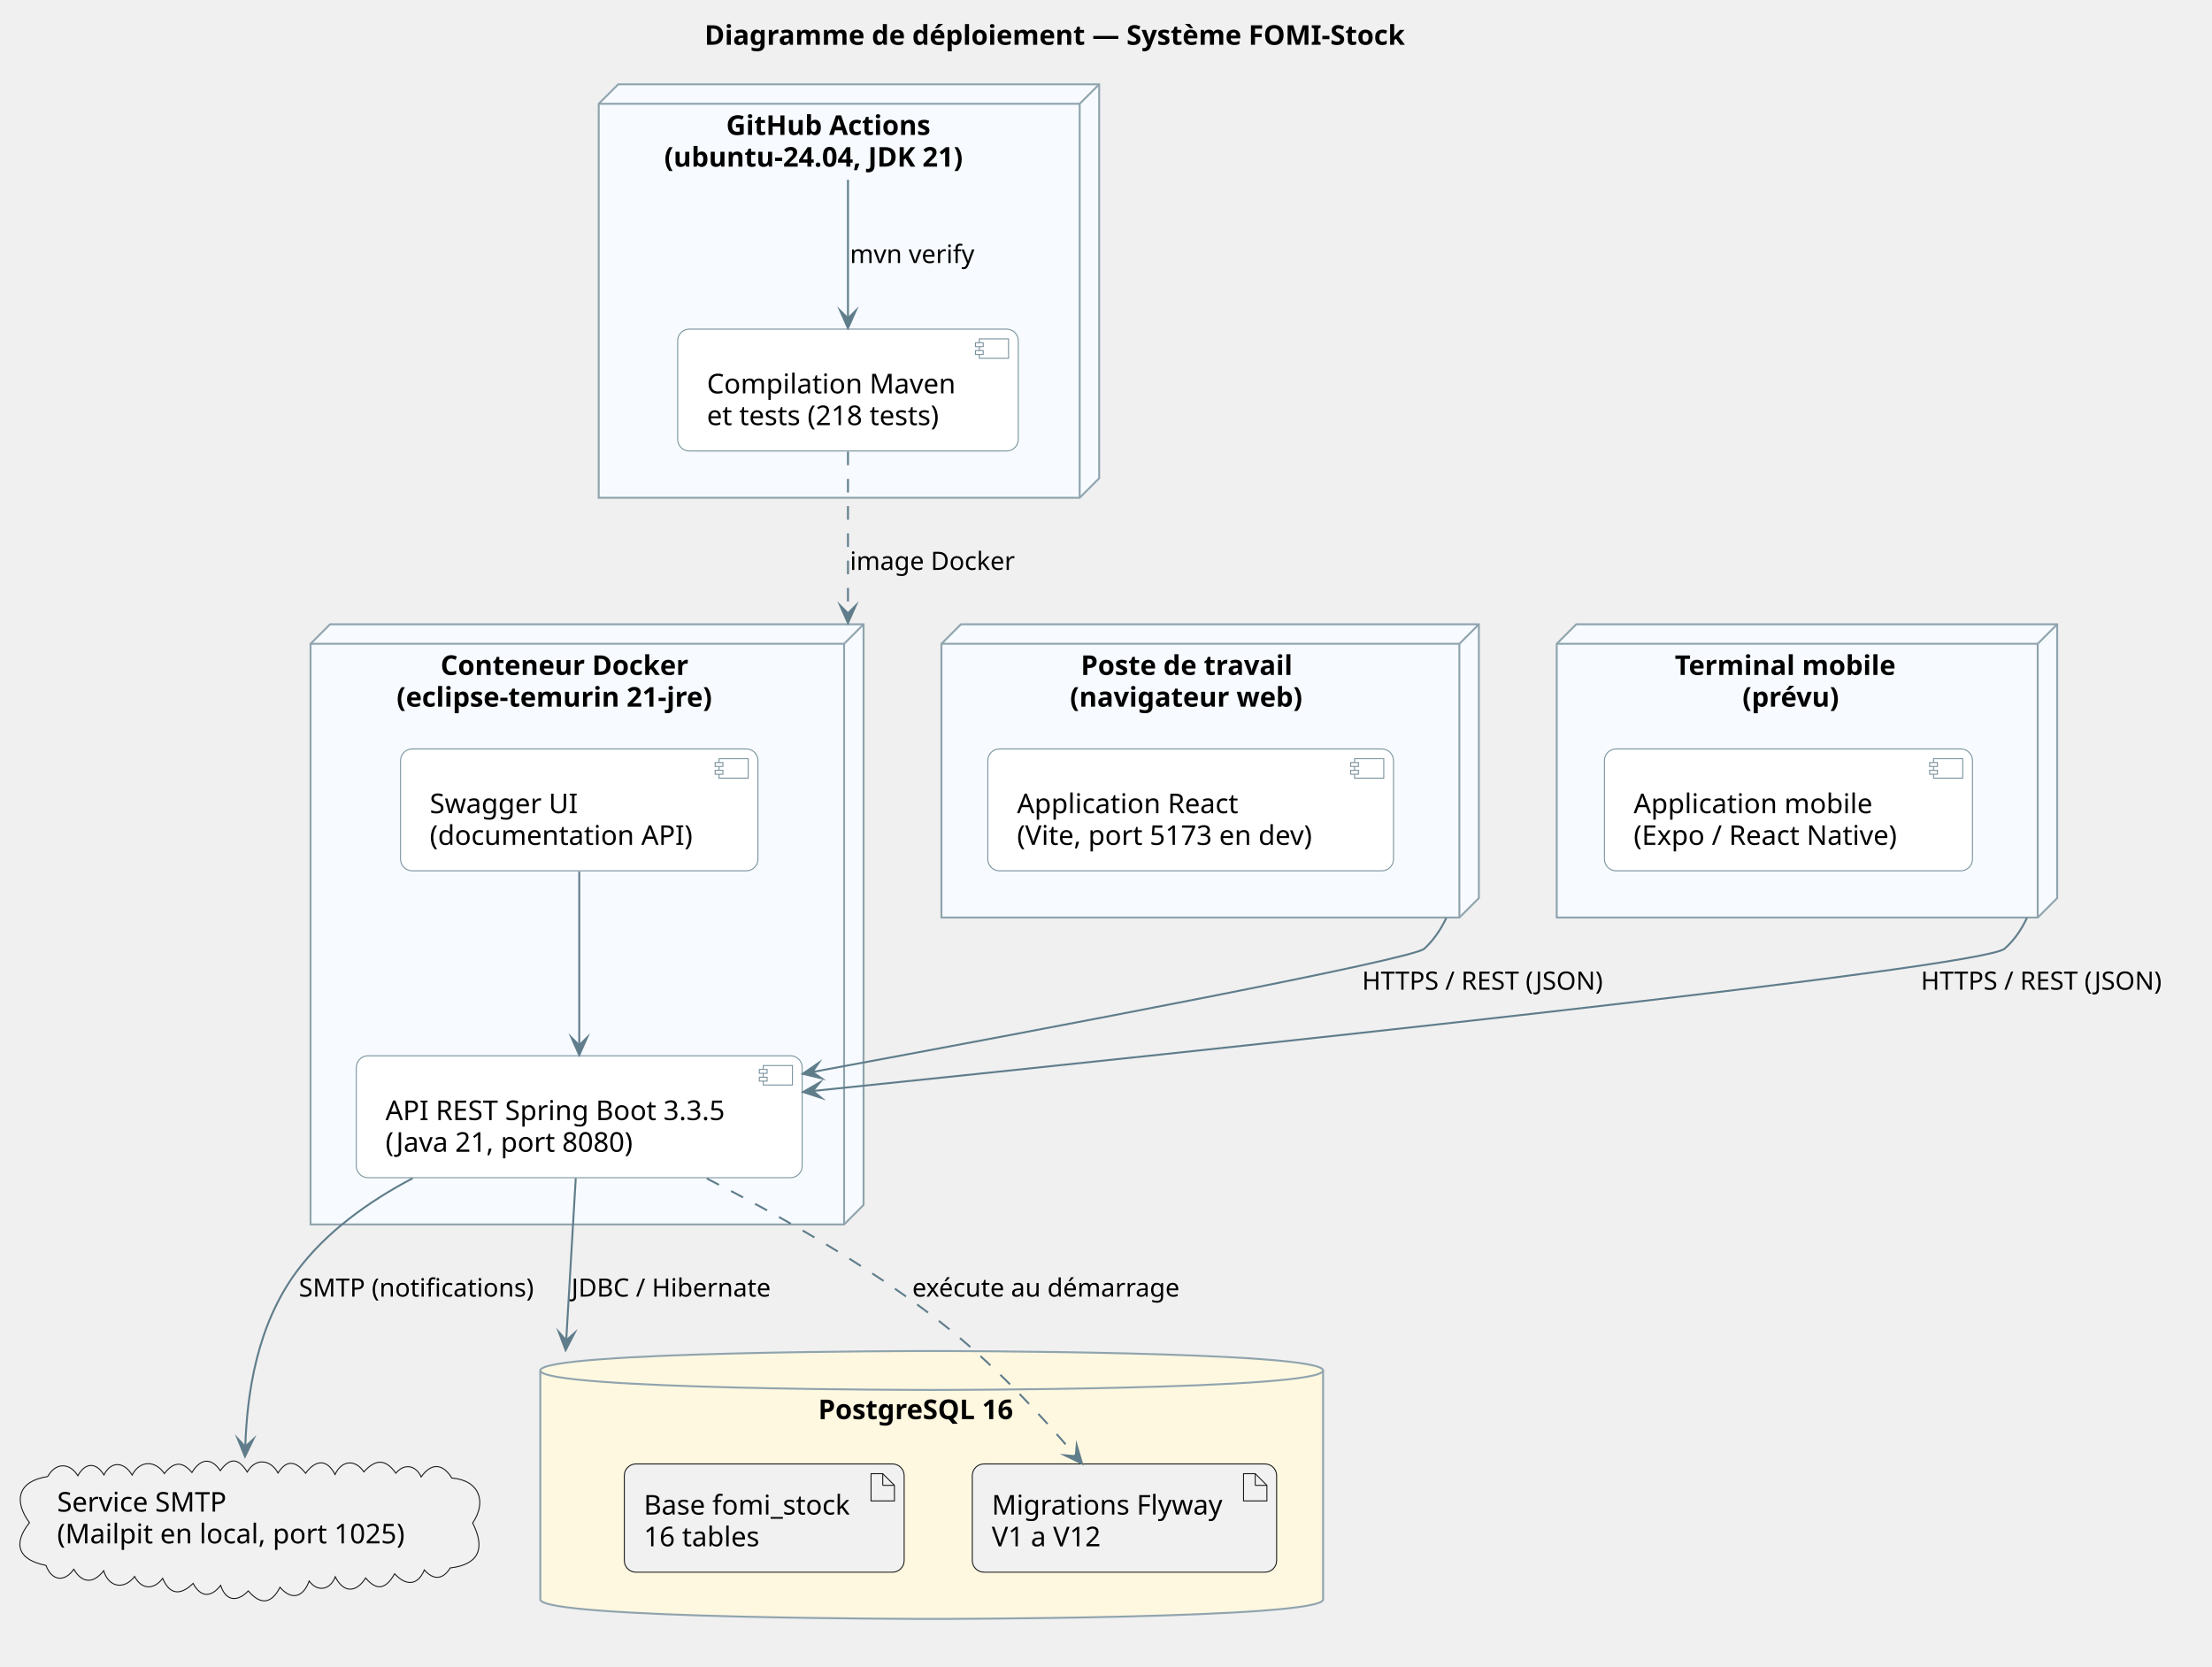
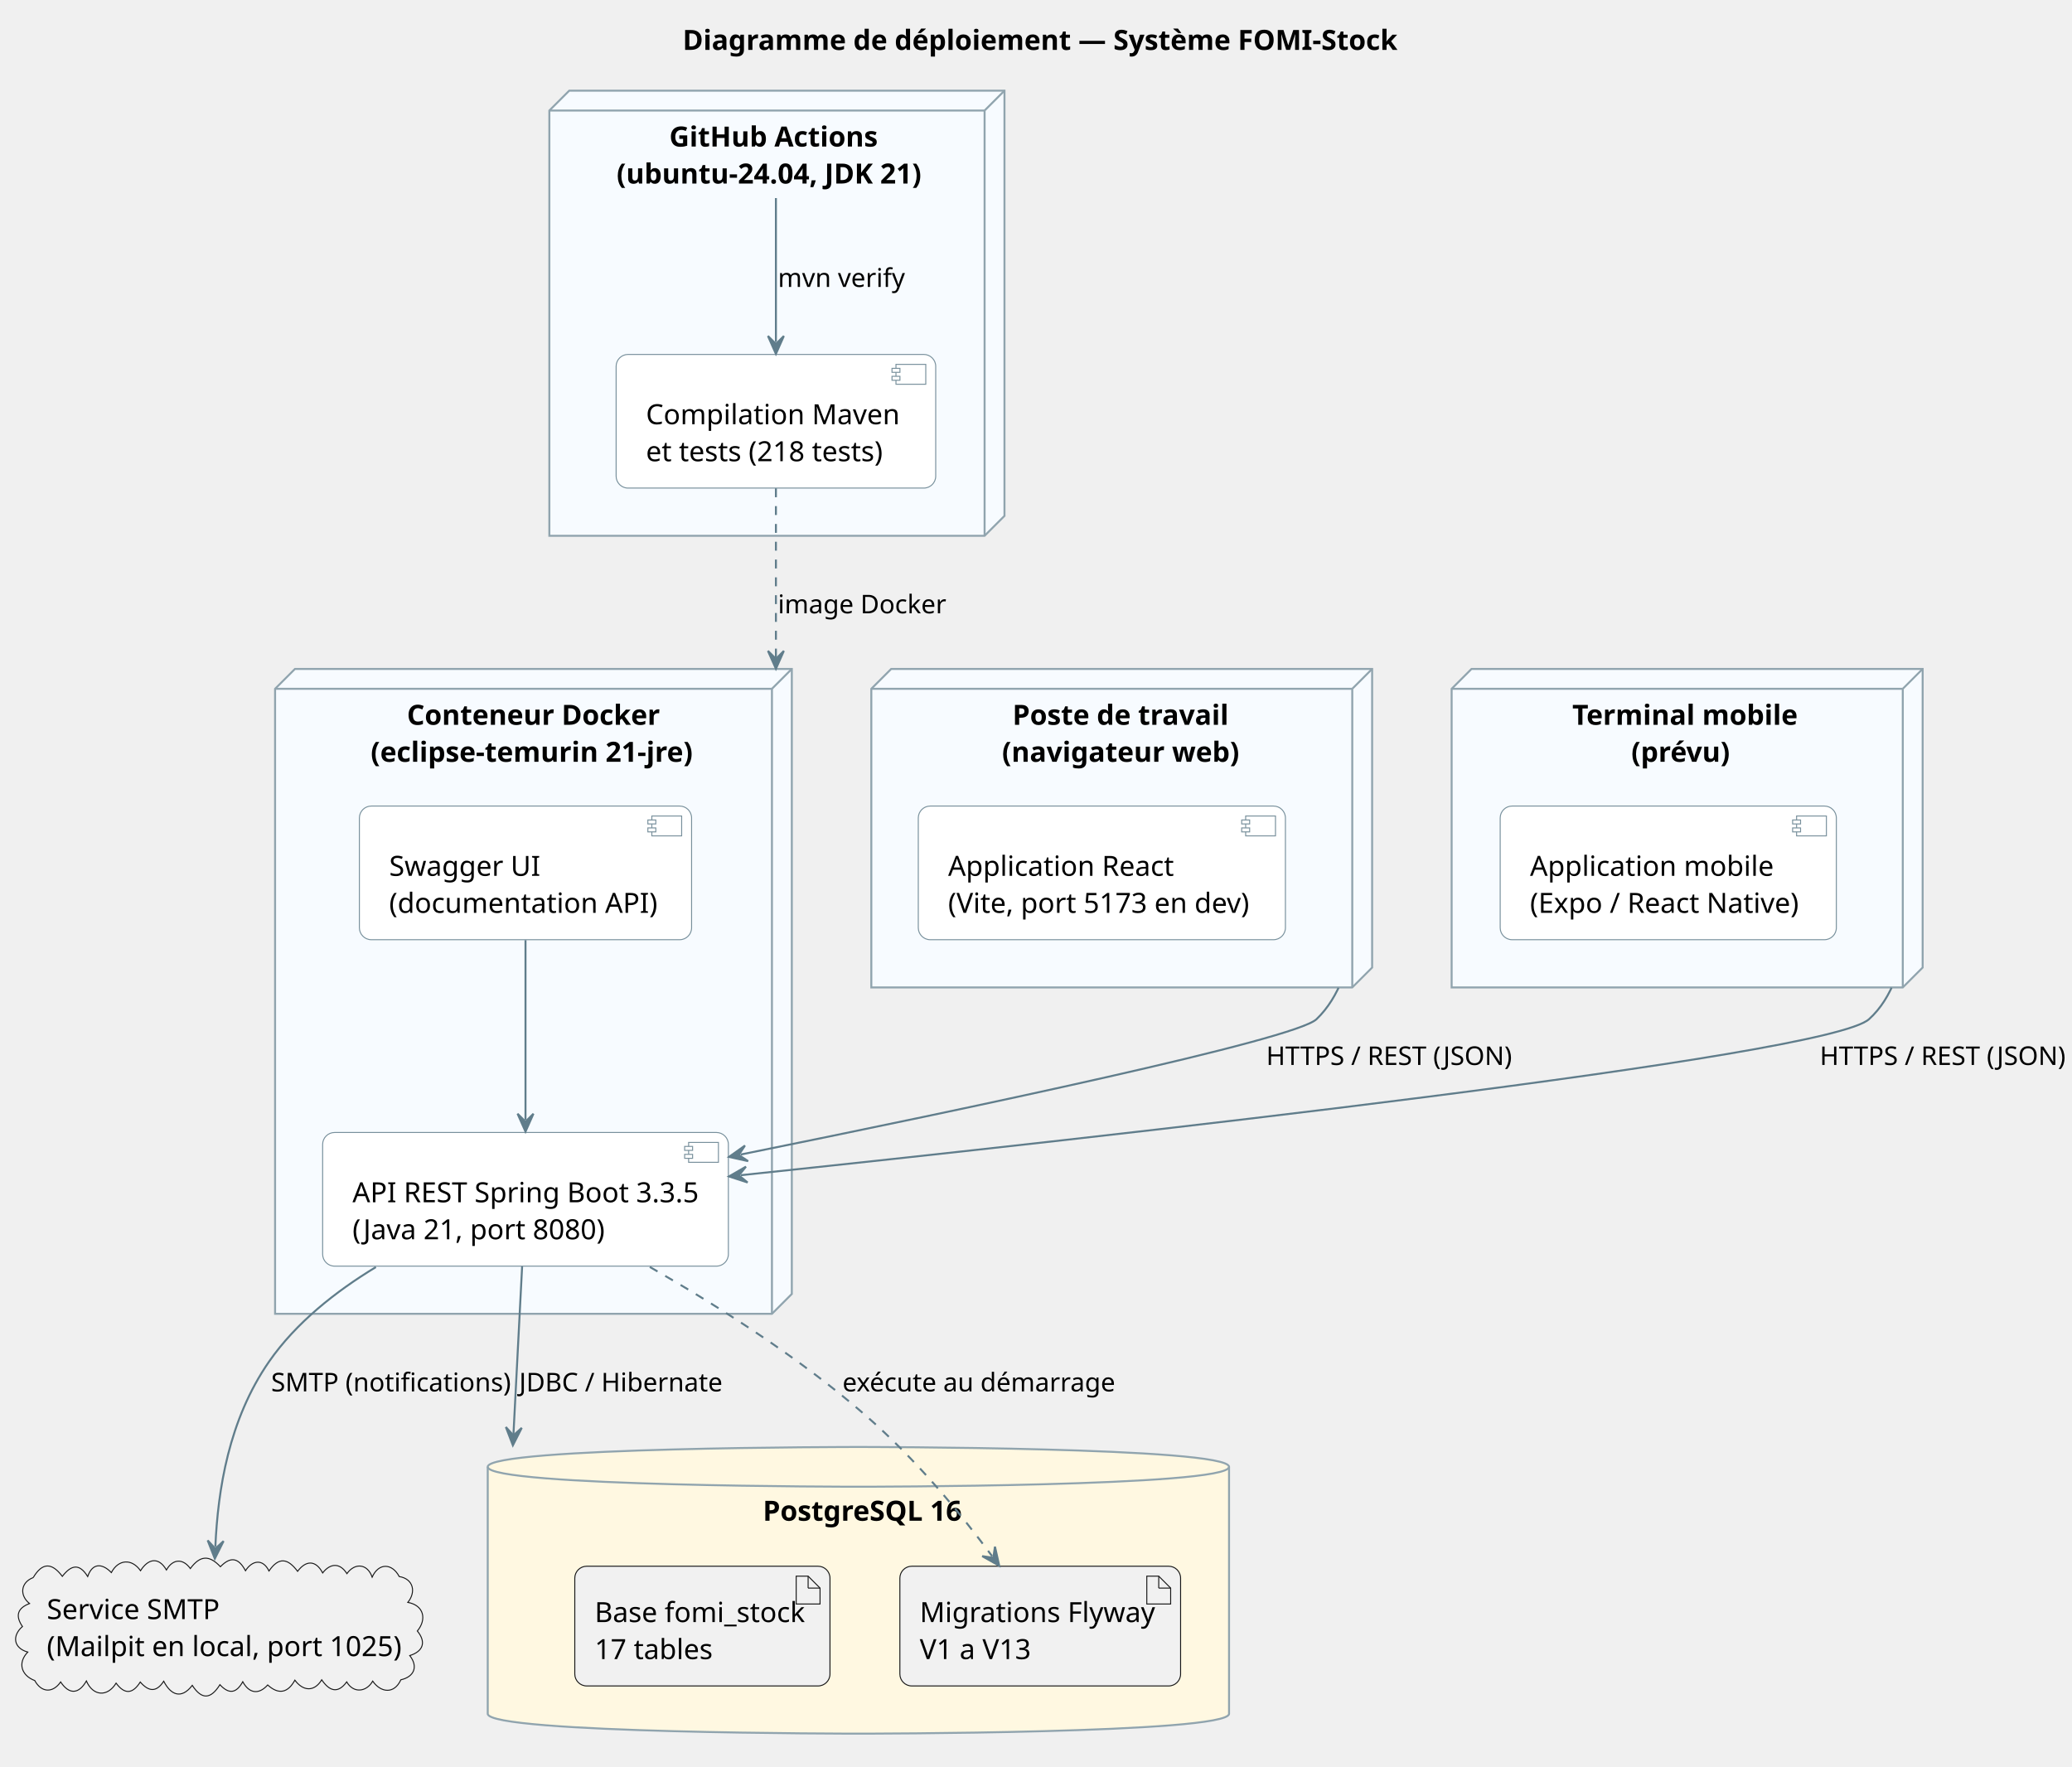
- <svg xmlns="http://www.w3.org/2000/svg" version="1.1" data-diagram-type="DESCRIPTION" style="width:1136px;height:856px;background:#FFFFFF;" width="1136px" height="856px" viewBox="0 0 1136 856" zoomAndPan="magnify" preserveAspectRatio="none" contentStyleType="text/css">
+ <svg xmlns="http://www.w3.org/2000/svg" contentStyleType="text/css" height="1389.062px" preserveAspectRatio="none" style="width:1629px;height:1389px;background:#FFFFFF;" version="1.1" viewBox="0 0 1629 1389" width="1629.688px" zoomAndPan="magnify">
  <defs />
-   <g font-family="sans-serif" lengthAdjust="spacing">
-     <g class="title" data-source-line="1">
-       <text x="361.808" y="22.995" fill="#000" font-size="14" textLength="406.021" font-weight="700" font-family="'Segoe UI'">Diagramme de déploiement — Système FOMI-Stock</text>
+   <g>
+     <text fill="#000000" font-family="Segoe UI" font-size="21.875" font-weight="bold" lengthAdjust="spacing" textLength="535.104" x="536.681" y="39.23">Diagramme de déploiement — Système FOMI-Stock</text>
+     <g id="cluster_CLIENT">
+       <polygon fill="#F7FBFF" points="685.022,541.533,700.647,525.908,1078.772,525.908,1078.772,760.674,1063.147,776.299,685.022,776.299,685.022,541.533" style="stroke:#90A4AE;stroke-width:1.562;" />
+       <line style="stroke:#90A4AE;stroke-width:1.562;" x1="1063.147" x2="1078.772" y1="541.533" y2="525.908" />
+       <line style="stroke:#90A4AE;stroke-width:1.562;" x1="685.022" x2="1063.147" y1="541.533" y2="541.533" />
+       <line style="stroke:#90A4AE;stroke-width:1.562;" x1="1063.147" x2="1063.147" y1="541.533" y2="776.299" />
+       <text fill="#000000" font-family="Segoe UI" font-size="21.875" font-weight="bold" lengthAdjust="spacing" textLength="159.277" x="796.008" y="569.826">Poste de travail</text>
+       <text fill="#000000" font-family="Segoe UI" font-size="21.875" font-weight="bold" lengthAdjust="spacing" textLength="175.705" x="787.794" y="598.921">(navigateur web)</text>
    </g>
-     <g class="cluster" data-qualified-name="CLIENT" id="ent0001" data-source-line="14">
-       <polygon points="483.485,330.617,493.485,320.617,759.485,320.617,759.485,461.207,749.485,471.207,483.485,471.207,483.485,330.617" fill="#F7FBFF" style="stroke:#90A4AE;stroke-width:1;stroke-linejoin:miter;stroke-miterlimit:10;" />
-       <line x1="749.485" y1="330.617" x2="759.485" y2="320.617" style="stroke:#90A4AE;stroke-width:1;" />
-       <line x1="483.485" y1="330.617" x2="749.485" y2="330.617" style="stroke:#90A4AE;stroke-width:1;" />
-       <line x1="749.485" y1="330.617" x2="749.485" y2="471.207" style="stroke:#90A4AE;stroke-width:1;" />
-       <text x="555.045" y="346.612" fill="#000" font-size="14" textLength="124.879" font-weight="700" font-family="'Segoe UI'">Poste de travail</text>
-       <text x="549.491" y="362.909" fill="#000" font-size="14" textLength="135.987" font-weight="700" font-family="'Segoe UI'">(navigateur web)</text>
+     <g id="cluster_MOBILE">
+       <polygon fill="#F7FBFF" points="1141.272,541.533,1156.897,525.908,1511.584,525.908,1511.584,760.674,1495.959,776.299,1141.272,776.299,1141.272,541.533" style="stroke:#90A4AE;stroke-width:1.562;" />
+       <line style="stroke:#90A4AE;stroke-width:1.562;" x1="1495.959" x2="1511.584" y1="541.533" y2="525.908" />
+       <line style="stroke:#90A4AE;stroke-width:1.562;" x1="1141.272" x2="1495.959" y1="541.533" y2="541.533" />
+       <line style="stroke:#90A4AE;stroke-width:1.562;" x1="1495.959" x2="1495.959" y1="541.533" y2="776.299" />
+       <text fill="#000000" font-family="Segoe UI" font-size="21.875" font-weight="bold" lengthAdjust="spacing" textLength="168.111" x="1236.123" y="569.826">Terminal mobile</text>
+       <text fill="#000000" font-family="Segoe UI" font-size="21.875" font-weight="bold" lengthAdjust="spacing" textLength="75.345" x="1282.506" y="598.921">(prévu)</text>
    </g>
-     <g class="cluster" data-qualified-name="MOBILE" id="ent0003" data-source-line="18">
-       <polygon points="799.485,330.617,809.485,320.617,1056.485,320.617,1056.485,461.207,1046.485,471.207,799.485,471.207,799.485,330.617" fill="#F7FBFF" style="stroke:#90A4AE;stroke-width:1;stroke-linejoin:miter;stroke-miterlimit:10;" />
-       <line x1="1046.485" y1="330.617" x2="1056.485" y2="320.617" style="stroke:#90A4AE;stroke-width:1;" />
-       <line x1="799.485" y1="330.617" x2="1046.485" y2="330.617" style="stroke:#90A4AE;stroke-width:1;" />
-       <line x1="1046.485" y1="330.617" x2="1046.485" y2="471.207" style="stroke:#90A4AE;stroke-width:1;" />
-       <text x="860.113" y="346.612" fill="#000" font-size="14" textLength="127.743" font-weight="700" font-family="'Segoe UI'">Terminal mobile</text>
-       <text x="894.829" y="362.909" fill="#000" font-size="14" textLength="58.311" font-weight="700" font-family="'Segoe UI'">(prévu)</text>
+     <g id="cluster_DOCKER">
+       <polygon fill="#F7FBFF" points="216.272,541.533,231.897,525.908,622.522,525.908,622.522,1017.299,606.897,1032.924,216.272,1032.924,216.272,541.533" style="stroke:#90A4AE;stroke-width:1.562;" />
+       <line style="stroke:#90A4AE;stroke-width:1.562;" x1="606.897" x2="622.522" y1="541.533" y2="525.908" />
+       <line style="stroke:#90A4AE;stroke-width:1.562;" x1="216.272" x2="606.897" y1="541.533" y2="541.533" />
+       <line style="stroke:#90A4AE;stroke-width:1.562;" x1="606.897" x2="606.897" y1="541.533" y2="1032.924" />
+       <text fill="#000000" font-family="Segoe UI" font-size="21.875" font-weight="bold" lengthAdjust="spacing" textLength="186.418" x="319.938" y="569.826">Conteneur Docker</text>
+       <text fill="#000000" font-family="Segoe UI" font-size="21.875" font-weight="bold" lengthAdjust="spacing" textLength="243.359" x="291.467" y="598.921">(eclipse-temurin 21-jre)</text>
    </g>
-     <g class="cluster" data-qualified-name="DOCKER" id="ent0005" data-source-line="23">
-       <polygon points="159.485,330.617,169.485,320.617,443.485,320.617,443.485,618.807,433.485,628.807,159.485,628.807,159.485,330.617" fill="#F7FBFF" style="stroke:#90A4AE;stroke-width:1;stroke-linejoin:miter;stroke-miterlimit:10;" />
-       <line x1="433.485" y1="330.617" x2="443.485" y2="320.617" style="stroke:#90A4AE;stroke-width:1;" />
-       <line x1="159.485" y1="330.617" x2="433.485" y2="330.617" style="stroke:#90A4AE;stroke-width:1;" />
-       <line x1="433.485" y1="330.617" x2="433.485" y2="628.807" style="stroke:#90A4AE;stroke-width:1;" />
-       <text x="226.234" y="346.612" fill="#000" font-size="14" textLength="142.502" font-weight="700" font-family="'Segoe UI'">Conteneur Docker</text>
-       <text x="203.672" y="362.909" fill="#000" font-size="14" textLength="187.626" font-weight="700" font-family="'Segoe UI'">(eclipse-temurin 21-jre)</text>
+     <g id="cluster_PG">
+       <path d="M383.459,1153.236 C383.459,1137.611 674.866,1137.611 674.866,1137.611 C674.866,1137.611 966.272,1137.611 966.272,1153.236 L966.272,1347.361 C966.272,1362.986 674.866,1362.986 674.866,1362.986 C674.866,1362.986 383.459,1362.986 383.459,1347.361 L383.459,1153.236 " fill="#FFF8E1" style="stroke:#90A4AE;stroke-width:1.562;" />
+       <path d="M383.459,1153.236 C383.459,1168.861 674.866,1168.861 674.866,1168.861 C674.866,1168.861 966.272,1168.861 966.272,1153.236 " fill="none" style="stroke:#90A4AE;stroke-width:1.562;" />
+       <text fill="#000000" font-family="Segoe UI" font-size="21.875" font-weight="bold" lengthAdjust="spacing" textLength="150.262" x="599.734" y="1195.591">PostgreSQL 16</text>
    </g>
-     <g class="cluster" data-qualified-name="PG" id="ent0008" data-source-line="29">
-       <path d="M277.485,703.807 C277.485,693.807 478.485,693.807 478.485,693.807 C478.485,693.807 679.485,693.807 679.485,703.807 L679.485,821.397 C679.485,831.397 478.485,831.397 478.485,831.397 C478.485,831.397 277.485,831.397 277.485,821.397 L277.485,703.807" style="stroke:#90A4AE;stroke-width:1;" fill="#FFF8E1" />
-       <path d="M277.485,703.807 C277.485,713.807 478.485,713.807 478.485,713.807 C478.485,713.807 679.485,713.807 679.485,703.807" style="stroke:#90A4AE;stroke-width:1;" fill="none" />
-       <text x="420.191" y="728.802" fill="#000" font-size="14" textLength="116.587" font-weight="700" font-family="'Segoe UI'">PostgreSQL 16</text>
+     <g id="cluster_CI">
+       <polygon fill="#F7FBFF" points="431.897,86.908,447.522,71.283,789.709,71.283,789.709,405.596,774.084,421.221,431.897,421.221,431.897,86.908" style="stroke:#90A4AE;stroke-width:1.562;" />
+       <line style="stroke:#90A4AE;stroke-width:1.562;" x1="774.084" x2="789.709" y1="86.908" y2="71.283" />
+       <line style="stroke:#90A4AE;stroke-width:1.562;" x1="431.897" x2="774.084" y1="86.908" y2="86.908" />
+       <line style="stroke:#90A4AE;stroke-width:1.562;" x1="774.084" x2="774.084" y1="86.908" y2="421.221" />
+       <text fill="#000000" font-family="Segoe UI" font-size="21.875" font-weight="bold" lengthAdjust="spacing" textLength="156.714" x="526.196" y="115.201">GitHub Actions</text>
+       <text fill="#000000" font-family="Segoe UI" font-size="21.875" font-weight="bold" lengthAdjust="spacing" textLength="239.493" x="484.807" y="144.296">(ubuntu-24.04, JDK 21)</text>
    </g>
-     <g class="cluster" data-qualified-name="CI" id="ent0012" data-source-line="38">
-       <polygon points="307.485,53.297,317.485,43.297,564.485,43.297,564.485,245.617,554.485,255.617,307.485,255.617,307.485,53.297" fill="#F7FBFF" style="stroke:#90A4AE;stroke-width:1;stroke-linejoin:miter;stroke-miterlimit:10;" />
-       <line x1="554.485" y1="53.297" x2="564.485" y2="43.297" style="stroke:#90A4AE;stroke-width:1;" />
-       <line x1="307.485" y1="53.297" x2="554.485" y2="53.297" style="stroke:#90A4AE;stroke-width:1;" />
-       <line x1="554.485" y1="53.297" x2="554.485" y2="255.617" style="stroke:#90A4AE;stroke-width:1;" />
-       <text x="372.932" y="69.292" fill="#000" font-size="14" textLength="118.104" font-weight="700" font-family="'Segoe UI'">GitHub Actions</text>
-       <text x="341.135" y="85.589" fill="#000" font-size="14" textLength="181.699" font-weight="700" font-family="'Segoe UI'">(ubuntu-24.04, JDK 21)</text>
+     <g id="elem_WEB">
+       <rect fill="#FFFFFF" height="105.066" rx="9.375" ry="9.375" style="stroke:#78909C;stroke-width:0.781;" width="288.631" x="721.959" y="633.721" />
+       <rect fill="#FFFFFF" height="15.625" style="stroke:#78909C;stroke-width:0.781;" width="23.438" x="979.34" y="641.533" />
+       <rect fill="#FFFFFF" height="3.125" style="stroke:#78909C;stroke-width:0.781;" width="6.25" x="976.215" y="644.658" />
+       <rect fill="#FFFFFF" height="3.125" style="stroke:#78909C;stroke-width:0.781;" width="6.25" x="976.215" y="650.908" />
+       <text fill="#000000" font-family="Segoe UI" font-size="21.875" lengthAdjust="spacing" textLength="168.73" x="745.397" y="688.576">Application React</text>
+       <text fill="#000000" font-family="Segoe UI" font-size="21.875" lengthAdjust="spacing" textLength="226.131" x="745.397" y="717.671">(Vite, port 5173 en dev)</text>
    </g>
-     <g class="entity" data-qualified-name="CLIENT.WEB" id="ent0002" data-source-line="15">
-       <rect x="507.305" y="384.617" width="208.342" height="62.594" fill="#FFF" style="stroke:#78909C;stroke-width:0.5;" rx="6" ry="6" />
-       <rect x="695.647" y="389.617" width="15" height="10" fill="#FFF" style="stroke:#78909C;stroke-width:0.5;" />
-       <rect x="693.647" y="391.617" width="4" height="2" fill="#FFF" style="stroke:#78909C;stroke-width:0.5;" />
-       <rect x="693.647" y="395.617" width="4" height="2" fill="#FFF" style="stroke:#78909C;stroke-width:0.5;" />
-       <text x="522.305" y="417.612" fill="#000" font-size="14" textLength="122.78" font-family="'Segoe UI'">Application React</text>
-       <text x="522.305" y="433.909" fill="#000" font-size="14" textLength="168.342" font-family="'Segoe UI'">(Vite, port 5173 en dev)</text>
+     <g id="elem_APP">
+       <rect fill="#FFFFFF" height="105.066" rx="9.375" ry="9.375" style="stroke:#78909C;stroke-width:0.781;" width="264.278" x="1179.444" y="633.721" />
+       <rect fill="#FFFFFF" height="15.625" style="stroke:#78909C;stroke-width:0.781;" width="23.438" x="1412.471" y="641.533" />
+       <rect fill="#FFFFFF" height="3.125" style="stroke:#78909C;stroke-width:0.781;" width="6.25" x="1409.346" y="644.658" />
+       <rect fill="#FFFFFF" height="3.125" style="stroke:#78909C;stroke-width:0.781;" width="6.25" x="1409.346" y="650.908" />
+       <text fill="#000000" font-family="Segoe UI" font-size="21.875" lengthAdjust="spacing" textLength="182.114" x="1202.881" y="688.576">Application mobile</text>
+       <text fill="#000000" font-family="Segoe UI" font-size="21.875" lengthAdjust="spacing" textLength="201.778" x="1202.881" y="717.671">(Expo / React Native)</text>
    </g>
-     <g class="entity" data-qualified-name="MOBILE.APP" id="ent0004" data-source-line="19">
-       <rect x="823.975" y="384.617" width="189.01" height="62.594" fill="#FFF" style="stroke:#78909C;stroke-width:0.5;" rx="6" ry="6" />
-       <rect x="992.984" y="389.617" width="15" height="10" fill="#FFF" style="stroke:#78909C;stroke-width:0.5;" />
-       <rect x="990.984" y="391.617" width="4" height="2" fill="#FFF" style="stroke:#78909C;stroke-width:0.5;" />
-       <rect x="990.984" y="395.617" width="4" height="2" fill="#FFF" style="stroke:#78909C;stroke-width:0.5;" />
-       <text x="838.975" y="417.612" fill="#000" font-size="14" textLength="130.156" font-family="'Segoe UI'">Application mobile</text>
-       <text x="838.975" y="433.909" fill="#000" font-size="14" textLength="149.01" font-family="'Segoe UI'">(Expo / React Native)</text>
+     <g id="elem_API">
+       <rect fill="#FFFFFF" height="105.066" rx="9.375" ry="9.375" style="stroke:#78909C;stroke-width:0.781;" width="318.976" x="253.662" y="890.361" />
+       <rect fill="#FFFFFF" height="15.625" style="stroke:#78909C;stroke-width:0.781;" width="23.438" x="541.388" y="898.174" />
+       <rect fill="#FFFFFF" height="3.125" style="stroke:#78909C;stroke-width:0.781;" width="6.25" x="538.263" y="901.299" />
+       <rect fill="#FFFFFF" height="3.125" style="stroke:#78909C;stroke-width:0.781;" width="6.25" x="538.263" y="907.549" />
+       <text fill="#000000" font-family="Segoe UI" font-size="21.875" lengthAdjust="spacing" textLength="256.476" x="277.1" y="945.216">API REST Spring Boot 3.3.5</text>
+       <text fill="#000000" font-family="Segoe UI" font-size="21.875" lengthAdjust="spacing" textLength="187.913" x="277.1" y="974.312">(Java 21, port 8080)</text>
    </g>
-     <g class="entity" data-qualified-name="DOCKER.API" id="ent0006" data-source-line="24">
-       <rect x="182.985" y="542.207" width="228.986" height="62.594" fill="#FFF" style="stroke:#78909C;stroke-width:0.5;" rx="6" ry="6" />
-       <rect x="391.971" y="547.207" width="15" height="10" fill="#FFF" style="stroke:#78909C;stroke-width:0.5;" />
-       <rect x="389.971" y="549.207" width="4" height="2" fill="#FFF" style="stroke:#78909C;stroke-width:0.5;" />
-       <rect x="389.971" y="553.207" width="4" height="2" fill="#FFF" style="stroke:#78909C;stroke-width:0.5;" />
-       <text x="197.985" y="575.202" fill="#000" font-size="14" textLength="188.986" font-family="'Segoe UI'">API REST Spring Boot 3.3.5</text>
-       <text x="197.985" y="591.499" fill="#000" font-size="14" textLength="140.438" font-family="'Segoe UI'">(Java 21, port 8080)</text>
+     <g id="elem_SWAGGER">
+       <rect fill="#FFFFFF" height="105.066" rx="9.375" ry="9.375" style="stroke:#78909C;stroke-width:0.781;" width="261.169" x="282.553" y="633.721" />
+       <rect fill="#FFFFFF" height="15.625" style="stroke:#78909C;stroke-width:0.781;" width="23.438" x="512.472" y="641.533" />
+       <rect fill="#FFFFFF" height="3.125" style="stroke:#78909C;stroke-width:0.781;" width="6.25" x="509.348" y="644.658" />
+       <rect fill="#FFFFFF" height="3.125" style="stroke:#78909C;stroke-width:0.781;" width="6.25" x="509.348" y="650.908" />
+       <text fill="#000000" font-family="Segoe UI" font-size="21.875" lengthAdjust="spacing" textLength="110.208" x="305.991" y="688.576">Swagger UI</text>
+       <text fill="#000000" font-family="Segoe UI" font-size="21.875" lengthAdjust="spacing" textLength="198.669" x="305.991" y="717.671">(documentation API)</text>
    </g>
-     <g class="entity" data-qualified-name="DOCKER.SWAGGER" id="ent0007" data-source-line="25">
-       <rect x="205.705" y="384.617" width="183.555" height="62.594" fill="#FFF" style="stroke:#78909C;stroke-width:0.5;" rx="6" ry="6" />
-       <rect x="369.259" y="389.617" width="15" height="10" fill="#FFF" style="stroke:#78909C;stroke-width:0.5;" />
-       <rect x="367.259" y="391.617" width="4" height="2" fill="#FFF" style="stroke:#78909C;stroke-width:0.5;" />
-       <rect x="367.259" y="395.617" width="4" height="2" fill="#FFF" style="stroke:#78909C;stroke-width:0.5;" />
-       <text x="220.705" y="417.612" fill="#000" font-size="14" textLength="79.885" font-family="'Segoe UI'">Swagger UI</text>
-       <text x="220.705" y="433.909" fill="#000" font-size="14" textLength="143.555" font-family="'Segoe UI'">(documentation API)</text>
+     <g id="elem_SCHEMA">
+       <rect fill="#F1F1F1" height="94.128" rx="9.375" ry="9.375" style="stroke:#181818;stroke-width:0.781;" width="200.63" x="451.897" y="1231.361" />
+       <polygon fill="#F1F1F1" points="625.965,1239.174,625.965,1261.049,644.715,1261.049,644.715,1248.549,635.34,1239.174,625.965,1239.174" style="stroke:#181818;stroke-width:0.781;" />
+       <line style="stroke:#181818;stroke-width:0.781;" x1="635.34" x2="635.34" y1="1239.174" y2="1248.549" />
+       <line style="stroke:#181818;stroke-width:0.781;" x1="644.715" x2="635.34" y1="1248.549" y2="1248.549" />
+       <text fill="#000000" font-family="Segoe UI" font-size="21.875" lengthAdjust="spacing" textLength="153.755" x="467.522" y="1275.279">Base fomi_stock</text>
+       <text fill="#000000" font-family="Segoe UI" font-size="21.875" lengthAdjust="spacing" textLength="86.998" x="467.522" y="1304.374">17 tables</text>
    </g>
-     <g class="entity" data-qualified-name="PG.SCHEMA" id="ent0009" data-source-line="30">
-       <rect x="320.625" y="751.807" width="143.716" height="55.594" fill="#F1F1F1" style="stroke:#181818;stroke-width:0.5;" rx="6" ry="6" />
-       <polygon points="447.341,756.807,447.341,770.807,459.341,770.807,459.341,762.807,453.341,756.807,447.341,756.807" fill="#F1F1F1" style="stroke:#181818;stroke-width:0.5;stroke-linejoin:miter;stroke-miterlimit:10;" />
-       <line x1="453.341" y1="756.807" x2="453.341" y2="762.807" style="stroke:#181818;stroke-width:0.5;" />
-       <line x1="459.341" y1="762.807" x2="453.341" y2="762.807" style="stroke:#181818;stroke-width:0.5;" />
-       <text x="330.625" y="777.802" fill="#000" font-size="14" textLength="113.716" font-family="'Segoe UI'">Base fomi_stock</text>
-       <text x="330.625" y="794.099" fill="#000" font-size="14" textLength="65.017" font-family="'Segoe UI'">16 tables</text>
+     <g id="elem_FLYWAY">
+       <rect fill="#F1F1F1" height="94.128" rx="9.375" ry="9.375" style="stroke:#181818;stroke-width:0.781;" width="220.7" x="707.475" y="1231.361" />
+       <polygon fill="#F1F1F1" points="901.612,1239.174,901.612,1261.049,920.362,1261.049,920.362,1248.549,910.987,1239.174,901.612,1239.174" style="stroke:#181818;stroke-width:0.781;" />
+       <line style="stroke:#181818;stroke-width:0.781;" x1="910.987" x2="910.987" y1="1239.174" y2="1248.549" />
+       <line style="stroke:#181818;stroke-width:0.781;" x1="920.362" x2="910.987" y1="1248.549" y2="1248.549" />
+       <text fill="#000000" font-family="Segoe UI" font-size="21.875" lengthAdjust="spacing" textLength="173.825" x="723.1" y="1275.279">Migrations Flyway</text>
+       <text fill="#000000" font-family="Segoe UI" font-size="21.875" lengthAdjust="spacing" textLength="85.663" x="723.1" y="1304.374">V1 a V13</text>
    </g>
-     <g class="entity" data-qualified-name="PG.FLYWAY" id="ent0010" data-source-line="31">
-       <rect x="499.335" y="751.807" width="156.294" height="55.594" fill="#F1F1F1" style="stroke:#181818;stroke-width:0.5;" rx="6" ry="6" />
-       <polygon points="638.629,756.807,638.629,770.807,650.629,770.807,650.629,762.807,644.629,756.807,638.629,756.807" fill="#F1F1F1" style="stroke:#181818;stroke-width:0.5;stroke-linejoin:miter;stroke-miterlimit:10;" />
-       <line x1="644.629" y1="756.807" x2="644.629" y2="762.807" style="stroke:#181818;stroke-width:0.5;" />
-       <line x1="650.629" y1="762.807" x2="644.629" y2="762.807" style="stroke:#181818;stroke-width:0.5;" />
-       <text x="509.335" y="777.802" fill="#000" font-size="14" textLength="126.294" font-family="'Segoe UI'">Migrations Flyway</text>
-       <text x="509.335" y="794.099" fill="#000" font-size="14" textLength="63.355" font-family="'Segoe UI'">V1 a V12</text>
+     <g id="elem_BUILD">
+       <rect fill="#FFFFFF" height="105.066" rx="9.375" ry="9.375" style="stroke:#78909C;stroke-width:0.781;" width="251.257" x="484.397" y="278.658" />
+       <rect fill="#FFFFFF" height="15.625" style="stroke:#78909C;stroke-width:0.781;" width="23.438" x="704.404" y="286.471" />
+       <rect fill="#FFFFFF" height="3.125" style="stroke:#78909C;stroke-width:0.781;" width="6.25" x="701.279" y="289.596" />
+       <rect fill="#FFFFFF" height="3.125" style="stroke:#78909C;stroke-width:0.781;" width="6.25" x="701.279" y="295.846" />
+       <text fill="#000000" font-family="Segoe UI" font-size="21.875" lengthAdjust="spacing" textLength="188.757" x="507.834" y="333.513">Compilation Maven</text>
+       <text fill="#000000" font-family="Segoe UI" font-size="21.875" lengthAdjust="spacing" textLength="175.064" x="507.834" y="362.609">et tests (218 tests)</text>
    </g>
-     <g class="entity" data-qualified-name="CI.BUILD" id="ent0013" data-source-line="39">
-       <rect x="348.025" y="169.017" width="174.921" height="62.594" fill="#FFF" style="stroke:#78909C;stroke-width:0.5;" rx="6" ry="6" />
-       <rect x="502.946" y="174.017" width="15" height="10" fill="#FFF" style="stroke:#78909C;stroke-width:0.5;" />
-       <rect x="500.946" y="176.017" width="4" height="2" fill="#FFF" style="stroke:#78909C;stroke-width:0.5;" />
-       <rect x="500.946" y="180.017" width="4" height="2" fill="#FFF" style="stroke:#78909C;stroke-width:0.5;" />
-       <text x="363.025" y="202.012" fill="#000" font-size="14" textLength="134.921" font-family="'Segoe UI'">Compilation Maven</text>
-       <text x="363.025" y="218.309" fill="#000" font-size="14" textLength="133.458" font-family="'Segoe UI'">et tests (218 tests)</text>
+     <g id="elem_SMTP">
+       <path d="M26.12,1240.28 C33.345,1228.141 40.815,1228.449 48.997,1239.329 C55.818,1230.537 62.245,1228.64 68.943,1239.455 C72.799,1228.331 80.628,1229.191 87.537,1236.351 C93.078,1225.838 103.641,1225.157 110.479,1234.88 C116.277,1225.68 124.478,1223.441 130.853,1234.293 C135.804,1225.593 143.704,1224.966 149.646,1233.192 C157.255,1222.831 164.464,1222.321 173.287,1231.742 C181.577,1223.219 187.663,1224.942 192.999,1234.895 C198.131,1226.871 206.532,1225.022 211.475,1235.089 C219.329,1223.703 226.376,1225.238 233.962,1235.368 C240.565,1226.568 248.281,1226.42 253.676,1236.621 C259.675,1228.917 267.228,1228.449 272.74,1237.185 C279.084,1228.379 288.923,1229.342 292.591,1239.924 C297.704,1228.52 308.264,1228.883 313.861,1239.457 C325.32,1241.381 327.102,1251.892 320.628,1259.786 C333.394,1262.124 335.638,1273.213 328.106,1282.294 C335.264,1291.031 332.701,1298.345 322.14,1301.607 C328.969,1310.292 325.601,1318.304 315.155,1320.655 C309.856,1332.222 299.286,1330.736 293.019,1321.695 C288.152,1330.257 277.964,1331.555 272.575,1322.295 C265.32,1332.204 258.661,1329.082 252.933,1320.66 C246.913,1330.555 238.089,1329.432 231.824,1320.941 C226.385,1330.958 219.051,1332.569 210.455,1324.717 C203.32,1332.697 195.776,1331.274 190.864,1322.169 C185.831,1331.224 180.117,1332.301 172.903,1324.492 C165.852,1335.787 158.787,1336.747 151.164,1325.032 C142.473,1336.34 134.209,1332.463 128.711,1321.772 C122.796,1330.878 116.764,1329.821 110.279,1322.408 C104.343,1331.783 98.068,1332.437 91.278,1323.284 C84.39,1334.459 73.111,1333.532 67.912,1321.578 C61.956,1332.001 54.408,1332.485 47.675,1322.342 C41.468,1331.317 32.529,1330.76 27.318,1321.245 C16.829,1317.295 13.595,1307.391 21.832,1298.854 C10.521,1295.72 9.375,1285.975 17.642,1278.759 C11.93,1270.389 13.657,1264.357 23.212,1260.696 C15.236,1254.305 16.149,1244.115 26.12,1240.28 " fill="#F1F1F1" style="stroke:#181818;stroke-width:0.781;" />
+       <text fill="#000000" font-family="Segoe UI" font-size="21.875" lengthAdjust="spacing" textLength="128.954" x="36.803" y="1272.935">Service SMTP</text>
+       <text fill="#000000" font-family="Segoe UI" font-size="21.875" lengthAdjust="spacing" textLength="265.181" x="36.803" y="1302.031">(Mailpit en local, port 1025)</text>
    </g>
-     <g class="entity" data-qualified-name="SMTP" id="ent0011" data-source-line="35">
-       <path d="M24.497,758.293 C28.45,751.155 35.647,750.849 39.987,757.87 C43.666,751.104 49.283,750.702 53.372,757.464 C57.216,749.814 64.063,750.936 67.841,757.532 C71.841,749.817 79.727,749.855 84.416,756.75 C89.041,750.773 93.486,750.147 98.574,756.206 C102.671,749.403 108.121,747.952 113.148,755.244 C118.364,748.111 122.505,748.964 126.989,755.961 C131.259,748.472 138.99,749.479 142.789,756.474 C147.465,748.927 152.396,750.785 156.944,756.609 C161.871,749.851 167.776,748.841 172.068,757.243 C175.337,750.044 182.312,749.083 186.866,755.886 C192.755,749.306 197.991,749.03 203.292,756.571 C207.654,751.307 213.594,752.451 216.287,758.49 C221.475,751.131 227.392,751.451 232.044,759.055 C245.995,760.096 250.262,771.13 242.734,782.124 C249.147,794.735 246.466,803.407 231.222,805.225 C227.45,811.32 222.58,811.594 217.933,806.242 C214.316,814.782 208.19,814.202 202.685,808.224 C198.537,815.385 194.022,817.773 187.775,810.374 C182.913,818.1 176.401,818.147 172.173,809.761 C169.761,816.314 163.227,817.976 158.771,811.937 C155.858,820.031 149.975,822.268 143.79,815.162 C139.376,823.847 133.729,824.331 127.501,817.008 C121.967,822.838 116.028,822.417 113.3,814.176 C108.429,820.501 103.057,820.455 99.175,813.15 C92.889,819.249 87.35,819.389 83.526,810.567 C79.091,816.545 72.713,816.497 69.142,809.602 C63.674,816.643 55.807,815.2 53.236,806.647 C48.162,813.233 42.265,813.382 37.899,805.876 C33.016,812.923 26.453,811.681 23.617,803.903 C9.938,801.258 6,793.442 15.13,781.971 C6.657,770.414 9.446,760.545 24.497,758.293" style="stroke:#181818;stroke-width:0.5;" fill="#F1F1F1" />
-       <text x="29.325" y="776.302" fill="#000" font-size="14" textLength="94.151" font-family="'Segoe UI'">Service SMTP</text>
-       <text x="29.325" y="792.599" fill="#000" font-size="14" textLength="194.312" font-family="'Segoe UI'">(Mailpit en local, port 1025)</text>
+     <g id="link_CLIENT_API">
+       <path d="M1052.337,776.633 C1052.252,776.813 1052.166,776.993 1052.079,777.173 C1051.906,777.532 1051.731,777.89 1051.554,778.247 C1050.138,781.104 1048.593,783.889 1046.908,786.575 C1043.538,791.947 1039.606,796.926 1035.022,801.299 C1018.069,817.455 760.899,871.597 582.336,907.691 " fill="none" id="CLIENT-to-API" style="stroke:#607D8B;stroke-width:1.562;" />
+       <polygon fill="#607D8B" points="573.147,909.549,588.169,912.889,580.804,908.001,585.692,900.636,573.147,909.549" style="stroke:#607D8B;stroke-width:1.562;" />
+       <text fill="#000000" font-family="Segoe UI" font-size="20.312" lengthAdjust="spacing" textLength="187.147" x="995.475" y="837.28">HTTPS / REST (JSON)</text>
    </g>
-     <g class="link" data-entity-1="ent0001" data-entity-2="ent0006" id="lnk14" data-source-line="43" data-link-type="dependency">
-       <path d="M742.764,471.404 C742.711,471.515 742.658,471.627 742.604,471.738 C742.389,472.184 742.17,472.627 741.945,473.068 C741.046,474.829 740.067,476.543 738.999,478.194 C736.865,481.496 734.378,484.544 731.485,487.207 C725.525,492.697 543.751,527.096 417.191,550.536" style="stroke:#607D8B;stroke-width:1;" fill="none" id="CLIENT-to-API" />
-       <polygon points="412.275,551.447,421.853,553.741,417.191,550.536,420.396,545.875,412.275,551.447" fill="#607D8B" style="stroke:#607D8B;stroke-width:1;stroke-linejoin:miter;stroke-miterlimit:10;" />
-       <text x="699.485" y="508.274" fill="#000" font-size="13" textLength="134.151" font-family="'Segoe UI'">HTTPS / REST (JSON)</text>
+     <g id="link_MOBILE_API">
+       <path d="M1487.136,776.547 C1486.801,777.263 1486.458,777.976 1486.106,778.683 C1484.699,781.513 1483.154,784.265 1481.46,786.91 C1478.072,792.202 1474.084,797.07 1469.397,801.299 C1436.475,830.986 869.596,893.789 582.455,923.929 " fill="none" id="MOBILE-to-API" style="stroke:#607D8B;stroke-width:1.562;" />
+       <polygon fill="#607D8B" points="573.131,924.908,587.769,929.656,580.901,924.092,586.464,917.224,573.131,924.908" style="stroke:#607D8B;stroke-width:1.562;" />
+       <text fill="#000000" font-family="Segoe UI" font-size="20.312" lengthAdjust="spacing" textLength="187.147" x="1430.694" y="837.28">HTTPS / REST (JSON)</text>
    </g>
-     <g class="link" data-entity-1="ent0003" data-entity-2="ent0006" id="lnk15" data-source-line="44" data-link-type="dependency">
-       <path d="M1040.983,471.32 C1040.879,471.543 1040.774,471.765 1040.668,471.986 C1040.456,472.429 1040.239,472.869 1040.016,473.305 C1039.126,475.052 1038.15,476.748 1037.081,478.377 C1034.942,481.634 1032.431,484.623 1029.485,487.207 C1017.985,497.287 620.628,539.345 417.438,560.275" style="stroke:#607D8B;stroke-width:1;" fill="none" id="MOBILE-to-API" />
-       <polygon points="412.465,560.787,421.827,563.844,417.438,560.275,421.007,555.886,412.465,560.787" fill="#607D8B" style="stroke:#607D8B;stroke-width:1;stroke-linejoin:miter;stroke-miterlimit:10;" />
-       <text x="986.485" y="508.274" fill="#000" font-size="13" textLength="134.151" font-family="'Segoe UI'">HTTPS / REST (JSON)</text>
+     <g id="link_SWAGGER_API">
+       <path d="M413.147,739.127 C413.147,782.955 413.147,836.346 413.147,880.299 " fill="none" id="SWAGGER-to-API" style="stroke:#607D8B;stroke-width:1.562;" />
+       <polygon fill="#607D8B" points="413.147,889.674,419.397,875.611,413.147,881.861,406.897,875.611,413.147,889.674" style="stroke:#607D8B;stroke-width:1.562;" />
    </g>
-     <g class="link" data-entity-1="ent0007" data-entity-2="ent0006" id="lnk16" data-source-line="45" data-link-type="dependency">
-       <path d="M297.485,447.657 C297.485,474.927 297.485,509.567 297.485,536.827" style="stroke:#607D8B;stroke-width:1;" fill="none" id="SWAGGER-to-API" />
-       <polygon points="297.485,541.827,301.485,532.827,297.485,536.827,293.485,532.827,297.485,541.827" fill="#607D8B" style="stroke:#607D8B;stroke-width:1;stroke-linejoin:miter;stroke-miterlimit:10;" />
+     <g id="link_API_PG">
+       <path d="M410.491,995.658 C409.307,1018.603 407.826,1047.285 406.264,1077.49 C405.484,1092.592 404.684,1108.076 403.891,1123.414 C403.692,1127.248 403.495,1131.073 403.298,1134.881 C403.273,1135.357 403.733,1126.47 403.708,1126.946 " fill="none" id="API-to-PG" style="stroke:#607D8B;stroke-width:1.562;" />
+       <polygon fill="#607D8B" points="403.224,1136.308,410.192,1122.587,403.627,1128.506,397.708,1121.942,403.224,1136.308" style="stroke:#607D8B;stroke-width:1.562;" />
+       <text fill="#000000" font-family="Segoe UI" font-size="20.312" lengthAdjust="spacing" textLength="153.058" x="408.163" y="1093.905">JDBC / Hibernate</text>
    </g>
-     <g class="link" data-entity-1="ent0006" data-entity-2="ent0008" id="lnk17" data-source-line="46" data-link-type="dependency">
-       <path d="M295.685,605.057 C294.86,619.069 293.823,636.695 292.728,655.307 C292.181,664.613 291.619,674.165 291.063,683.636 C290.923,686.004 290.784,688.366 290.646,690.719 C290.612,691.307 290.577,691.894 290.543,692.481 C290.525,692.774 290.802,688.076 290.784,688.369" style="stroke:#607D8B;stroke-width:1;" fill="none" id="API-to-PG" />
-       <polygon points="290.491,693.36,295.012,684.611,290.784,688.369,287.026,684.141,290.491,693.36" fill="#607D8B" style="stroke:#607D8B;stroke-width:1;stroke-linejoin:miter;stroke-miterlimit:10;" />
-       <text x="293.485" y="665.874" fill="#000" font-size="13" textLength="108.767" font-family="'Segoe UI'">JDBC / Hibernate</text>
+     <g id="link_API_SMTP">
+       <path d="M295.522,996.174 C263.959,1015.283 232.756,1039.908 211.584,1070.424 C179.772,1116.236 171.298,1171.37 169.313,1216.011 " fill="none" id="API-to-SMTP" style="stroke:#607D8B;stroke-width:1.562;" />
+       <polygon fill="#607D8B" points="168.897,1225.377,175.765,1211.606,169.244,1217.572,163.278,1211.051,168.897,1225.377" style="stroke:#607D8B;stroke-width:1.562;" />
+       <text fill="#000000" font-family="Segoe UI" font-size="20.312" lengthAdjust="spacing" textLength="178.885" x="213.147" y="1093.905">SMTP (notifications)</text>
    </g>
-     <g class="link" data-entity-1="ent0006" data-entity-2="ent0011" id="lnk18" data-source-line="47" data-link-type="dependency">
-       <path d="M211.895,605.117 C189.585,616.867 167.595,632.487 152.485,652.807 C131.915,680.447 126.857,715.54 125.967,742.99" style="stroke:#607D8B;stroke-width:1;" fill="none" id="API-to-SMTP" />
-       <polygon points="125.805,747.987,130.094,739.121,125.967,742.99,122.098,738.862,125.805,747.987" fill="#607D8B" style="stroke:#607D8B;stroke-width:1;stroke-linejoin:miter;stroke-miterlimit:10;" />
-       <text x="153.485" y="665.874" fill="#000" font-size="13" textLength="129.403" font-family="'Segoe UI'">SMTP (notifications)</text>
+     <g id="link_API_FLYWAY">
+       <path d="M510.897,996.08 C563.819,1026.392 628.725,1067.549 680.334,1112.611 C720.944,1148.08 754.074,1188.537 780.012,1223.474 " fill="none" id="API-to-FLYWAY" style="stroke:#607D8B;stroke-width:1.562;stroke-dasharray:7.0,7.0;" />
+       <polygon fill="#607D8B" points="785.6,1231.002,782.236,1215.985,780.943,1224.729,772.199,1223.436,785.6,1231.002" style="stroke:#607D8B;stroke-width:1.562;" />
+       <text fill="#000000" font-family="Segoe UI" font-size="20.312" lengthAdjust="spacing" textLength="199.366" x="662.319" y="1093.905">exécute au démarrage</text>
    </g>
-     <g class="link" data-entity-1="ent0006" data-entity-2="ent0010" id="lnk19" data-source-line="48" data-link-type="dependency">
-       <path d="M363.005,605.227 C399.535,623.807 444.885,649.367 481.485,677.807 C509.725,699.747 534.163,726.191 552.483,747.821" style="stroke:#607D8B;stroke-width:1;stroke-dasharray:7,7;" fill="none" id="API-to-FLYWAY" />
-       <polygon points="555.715,751.637,552.95,742.184,552.483,747.821,546.846,747.354,555.715,751.637" fill="#607D8B" style="stroke:#607D8B;stroke-width:1;stroke-linejoin:miter;stroke-miterlimit:10;" />
-       <text x="468.485" y="665.874" fill="#000" font-size="13" textLength="148.427" font-family="'Segoe UI'">exécute au démarrage</text>
+     <g id="link_CI_BUILD">
+       <path d="M610.022,155.72 C610.022,162.158 610.022,219.908 610.022,268.846 " fill="none" id="CI-to-BUILD" style="stroke:#607D8B;stroke-width:1.562;" />
+       <polygon fill="#607D8B" points="610.022,278.221,616.272,264.158,610.022,270.408,603.772,264.158,610.022,278.221" style="stroke:#607D8B;stroke-width:1.562;" />
+       <text fill="#000000" font-family="Segoe UI" font-size="20.312" lengthAdjust="spacing" textLength="92.805" x="611.584" y="225.577">mvn verify</text>
    </g>
-     <g class="link" data-entity-1="ent0012" data-entity-2="ent0013" id="lnk20" data-source-line="49" data-link-type="dependency">
-       <path d="M435.485,92.327 C435.485,96.327 435.485,133.357 435.485,163.527" style="stroke:#607D8B;stroke-width:1;" fill="none" id="CI-to-BUILD" />
-       <polygon points="435.485,168.527,439.485,159.527,435.485,163.527,431.485,159.527,435.485,168.527" fill="#607D8B" style="stroke:#607D8B;stroke-width:1;stroke-linejoin:miter;stroke-miterlimit:10;" />
-       <text x="436.485" y="135.084" fill="#000" font-size="13" textLength="69.646" font-family="'Segoe UI'">mvn verify</text>
-     </g>
-     <g class="link" data-entity-1="ent0013" data-entity-2="ent0005" id="lnk21" data-source-line="50" data-link-type="dependency">
-       <path d="M435.485,231.917 C435.485,246.452 435.485,264.916 435.485,284.494 C435.485,294.284 435.485,304.352 435.485,314.347 C435.485,315.596 435.485,316.844 435.485,318.091 C435.485,318.714 435.485,314.336 435.485,314.959" style="stroke:#607D8B;stroke-width:1;stroke-dasharray:7,7;" fill="none" id="BUILD-to-DOCKER" />
-       <polygon points="435.485,319.959,439.485,310.959,435.485,314.959,431.485,310.959,435.485,319.959" fill="#607D8B" style="stroke:#607D8B;stroke-width:1;stroke-linejoin:miter;stroke-miterlimit:10;" />
-       <text x="436.485" y="292.684" fill="#000" font-size="13" textLength="90.606" font-family="'Segoe UI'">image Docker</text>
+     <g id="link_BUILD_DOCKER">
+       <path d="M610.022,383.924 C610.022,407.947 610.022,438.362 610.022,470.568 C610.022,486.671 610.022,503.221 610.022,519.645 C610.022,521.697 610.022,514.373 610.022,516.421 " fill="none" id="BUILD-to-DOCKER" style="stroke:#607D8B;stroke-width:1.562;stroke-dasharray:7.0,7.0;" />
+       <polygon fill="#607D8B" points="610.022,525.796,616.272,511.734,610.022,517.984,603.772,511.734,610.022,525.796" style="stroke:#607D8B;stroke-width:1.562;" />
+       <text fill="#000000" font-family="Segoe UI" font-size="20.312" lengthAdjust="spacing" textLength="124.206" x="611.584" y="482.202">image Docker</text>
    </g>
  </g>
</svg>
